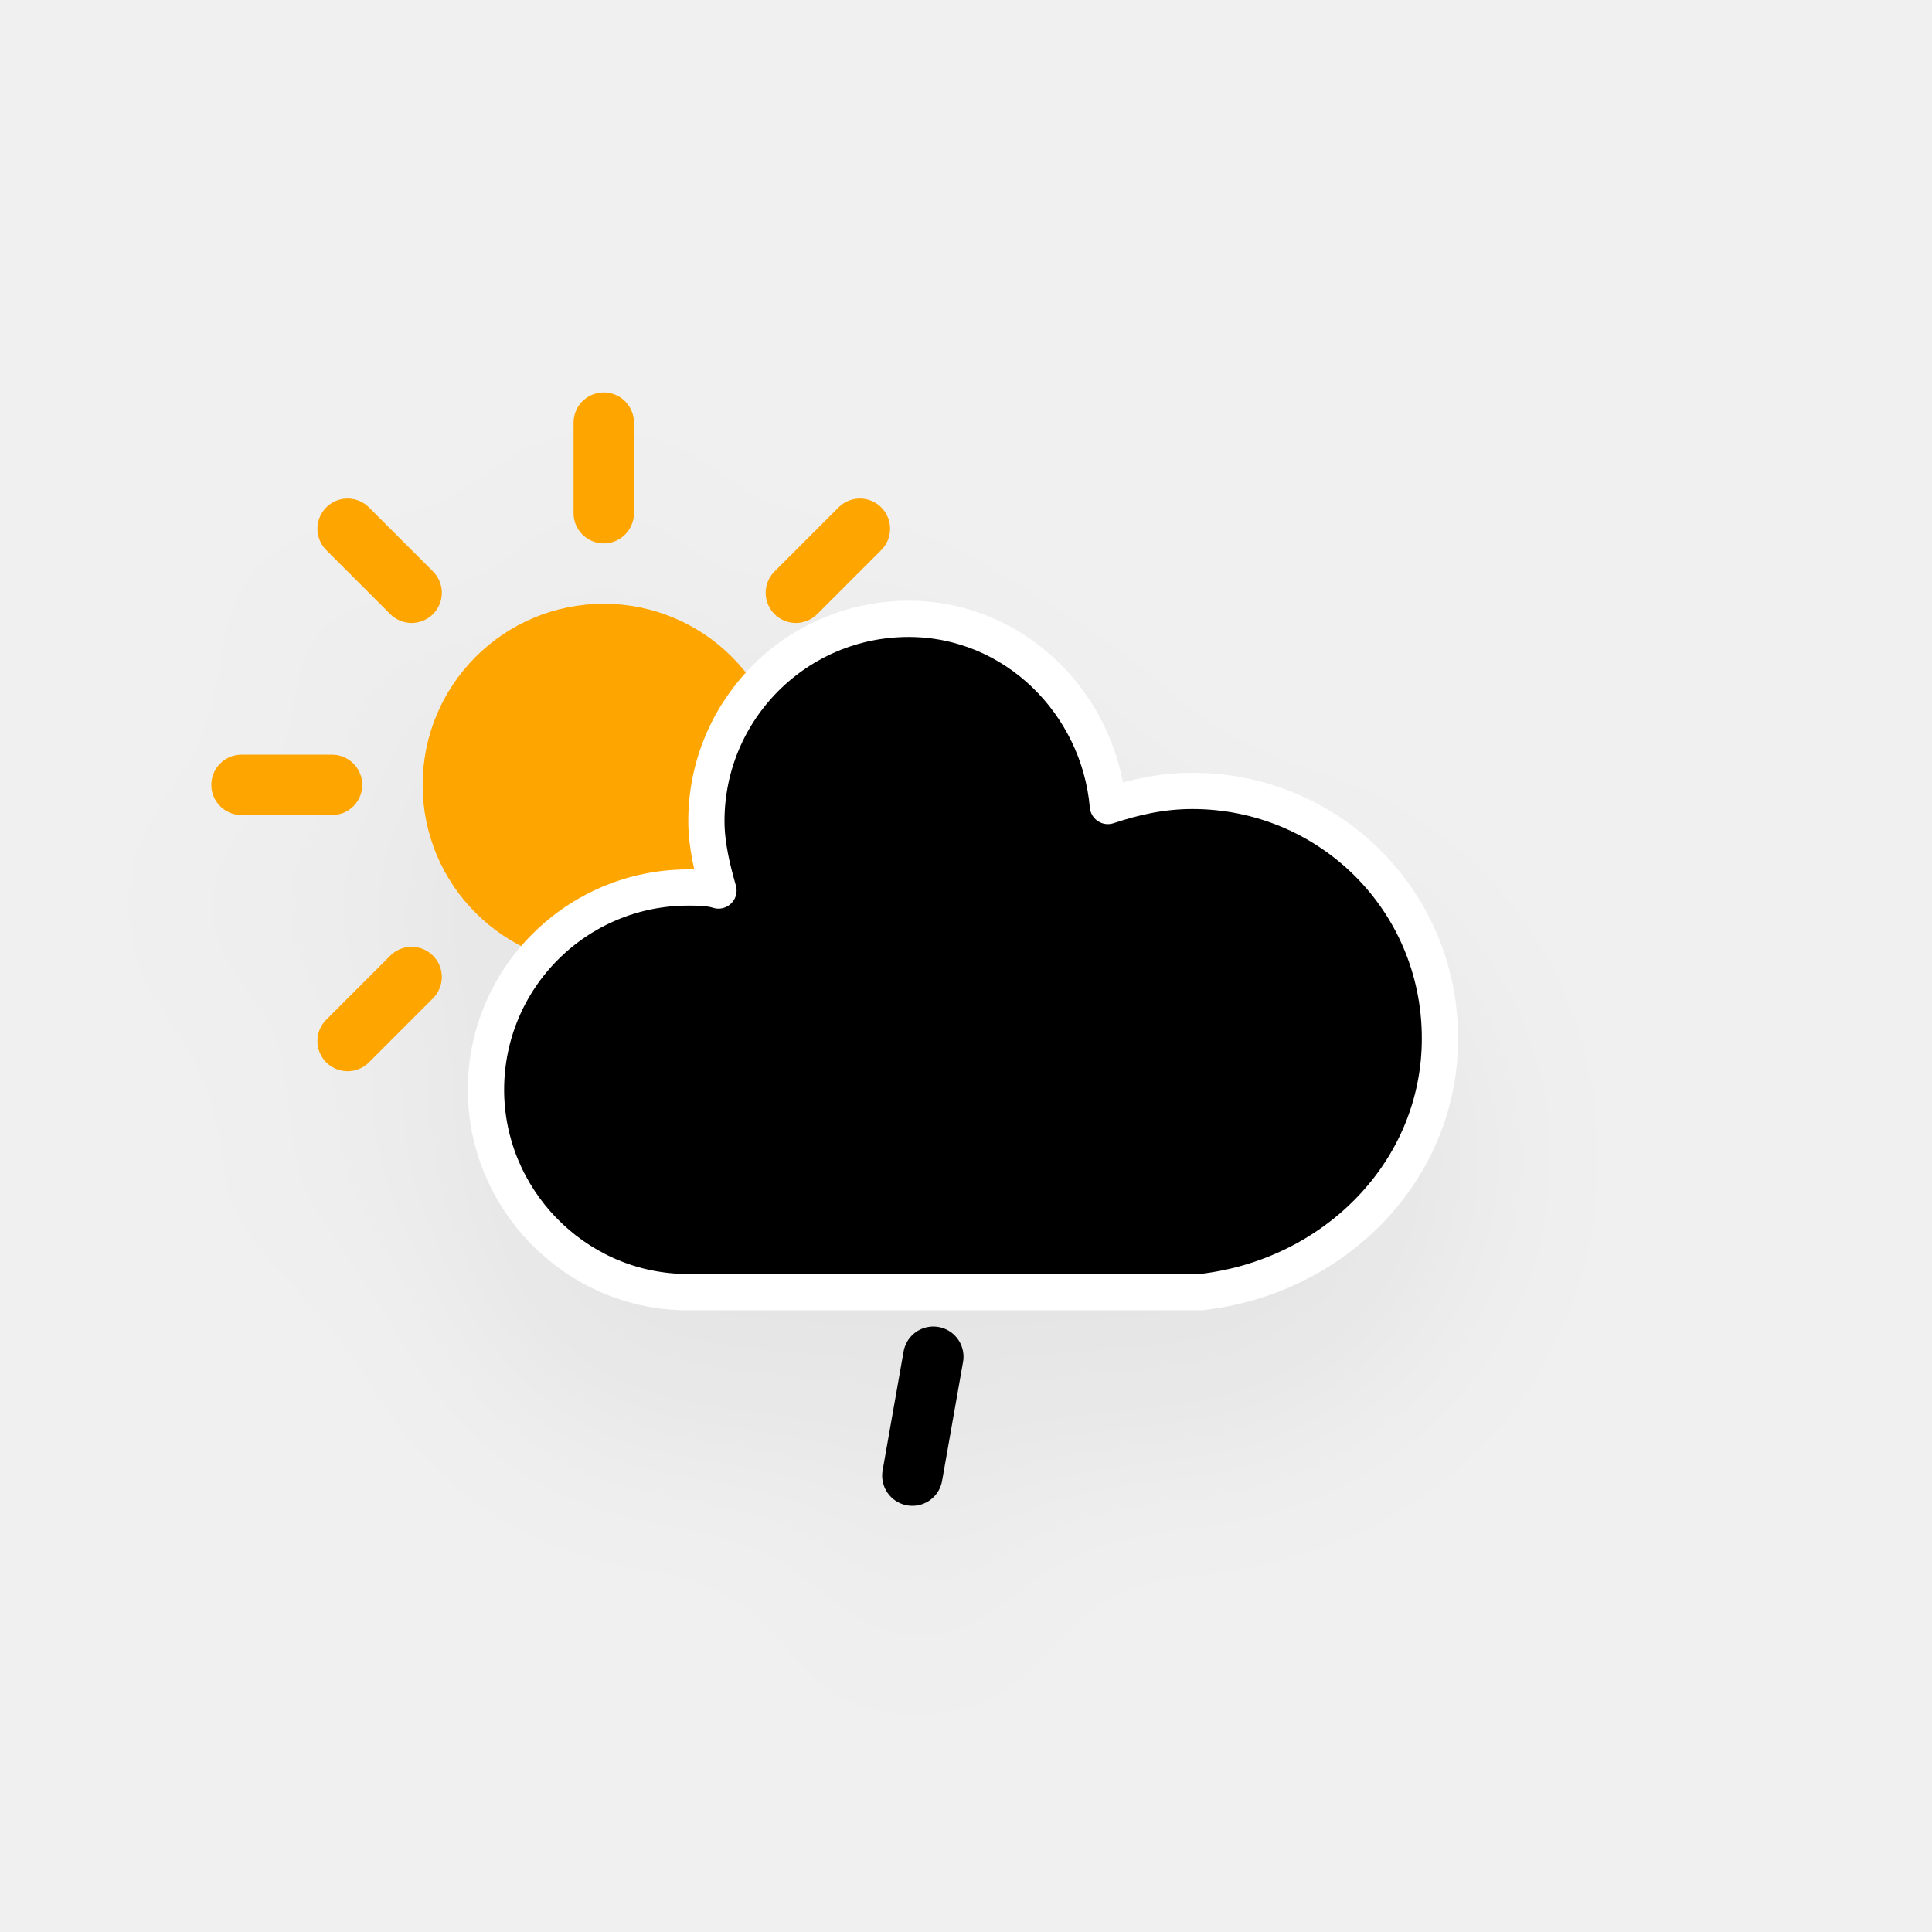
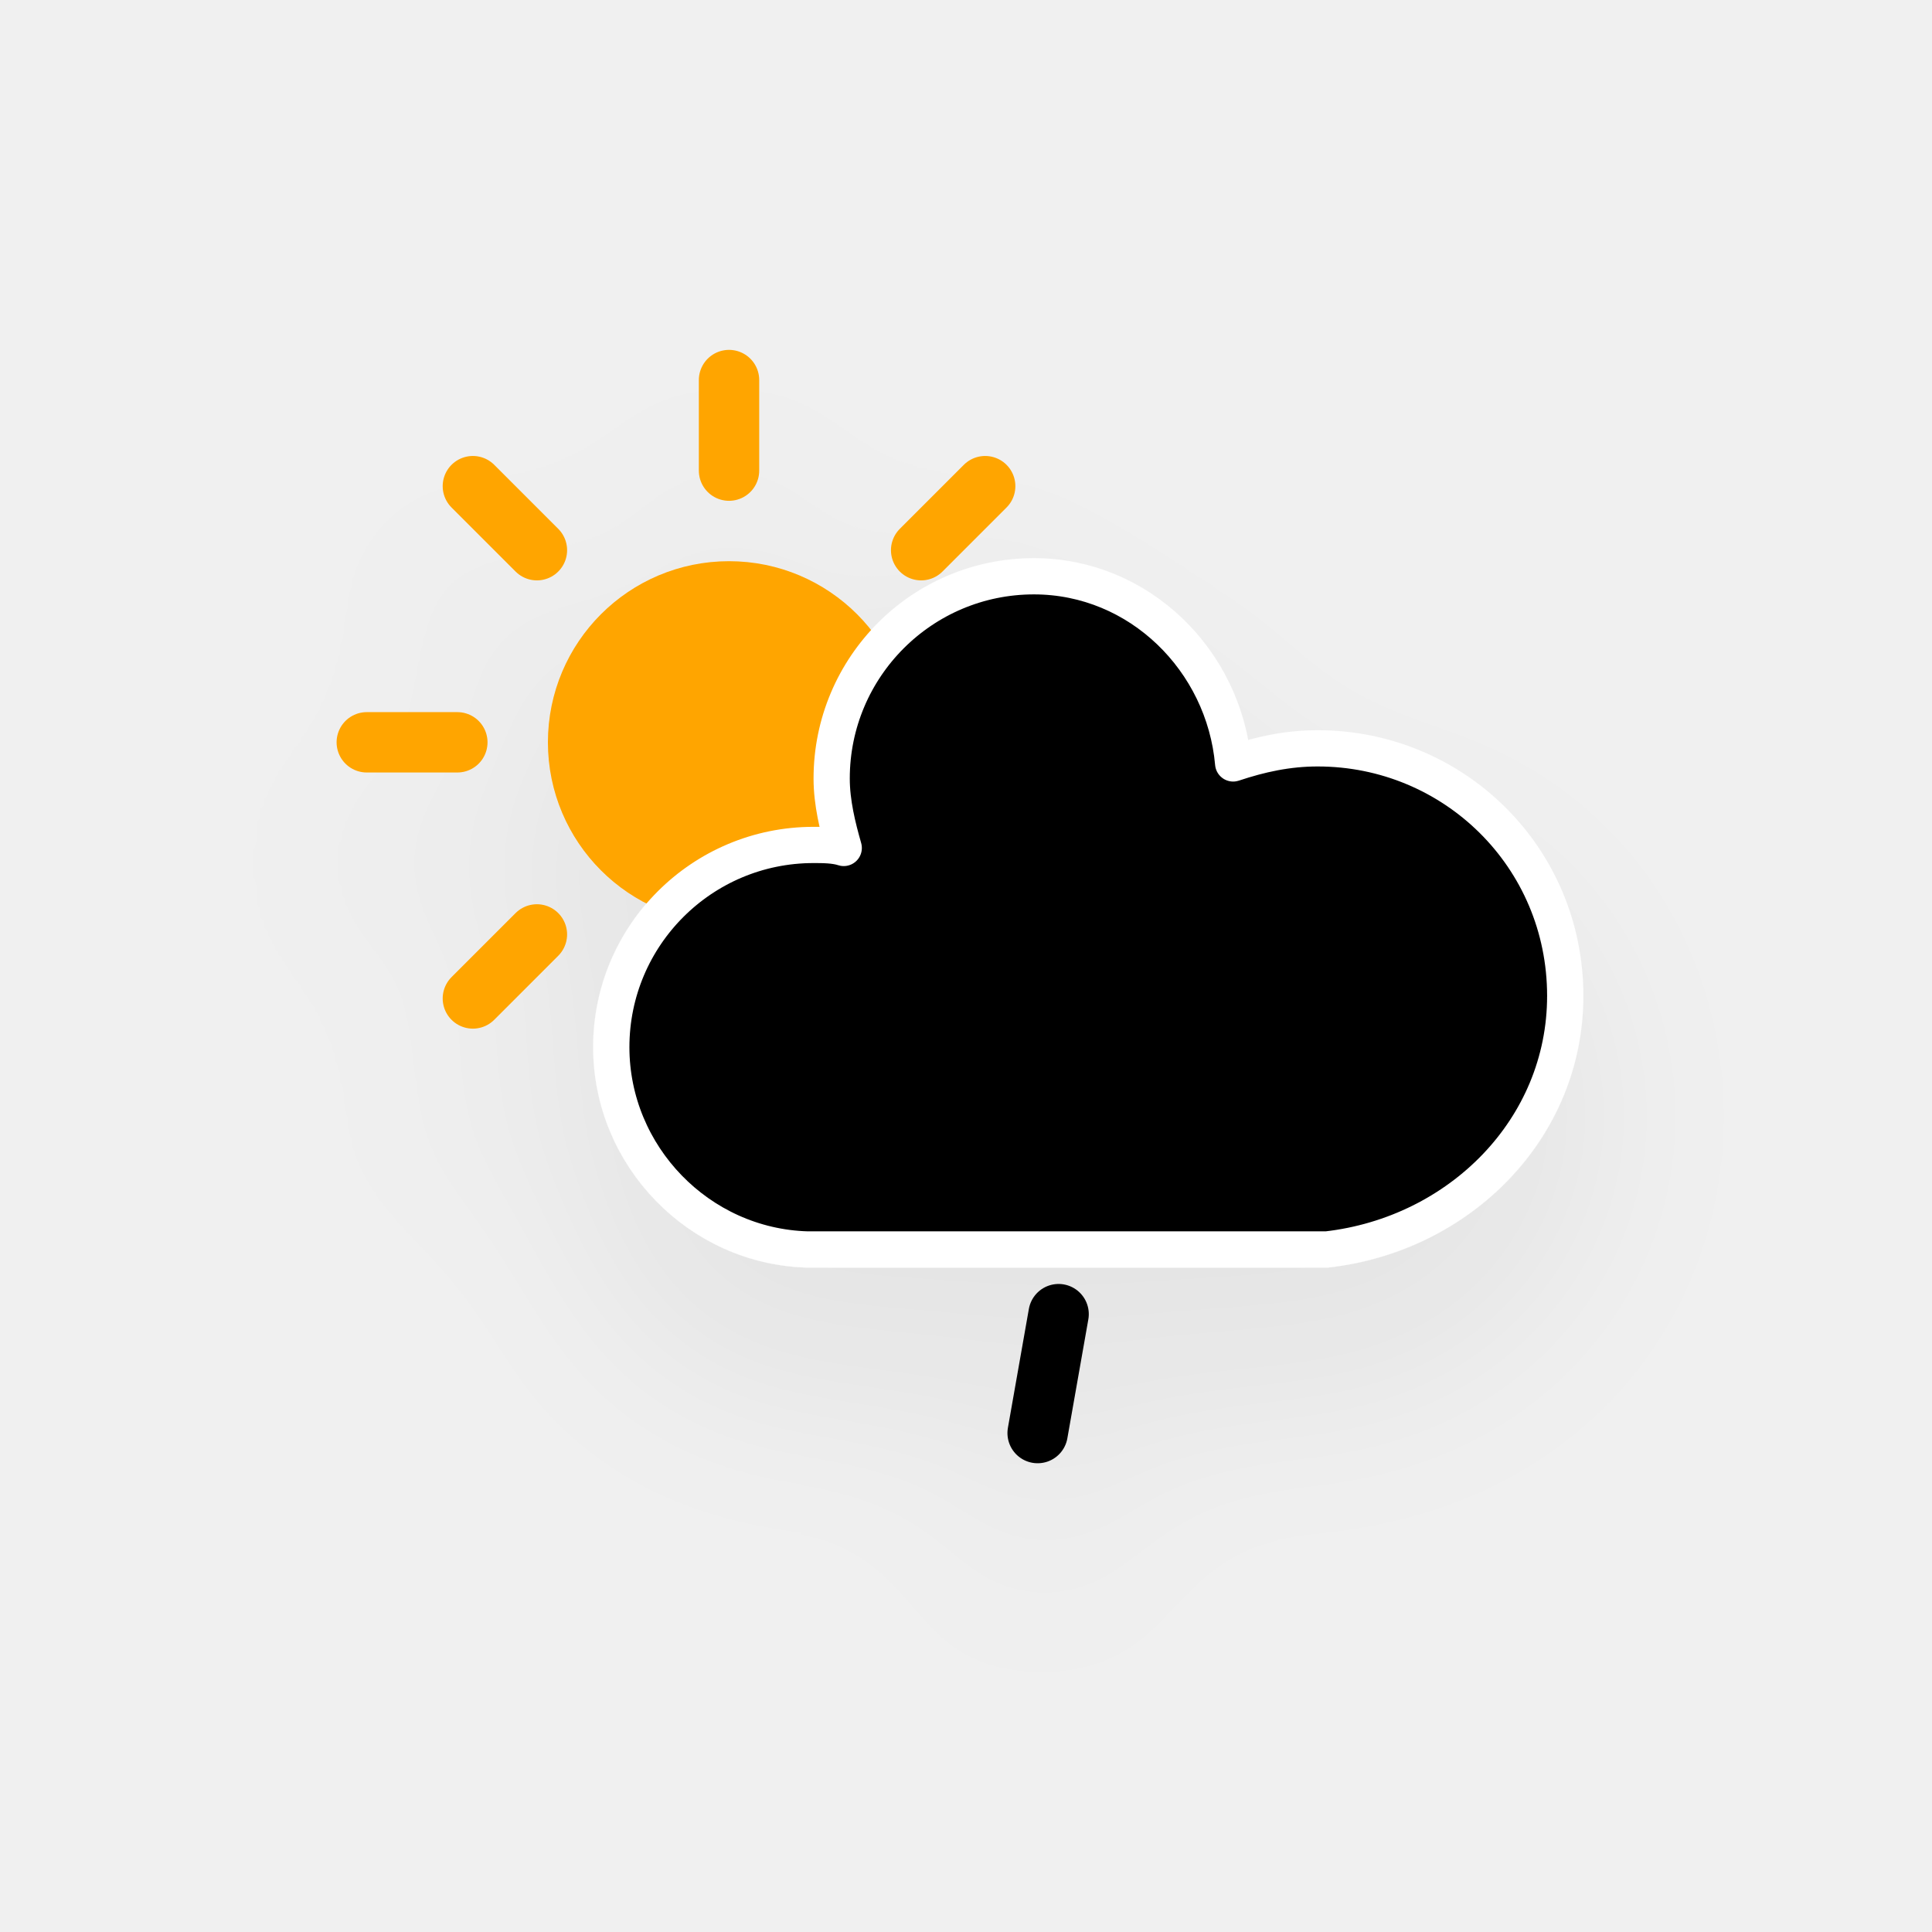
- <svg xmlns="http://www.w3.org/2000/svg" version="1.1" width="64" height="64" viewbox="0 0 64 64">
+ <svg xmlns="http://www.w3.org/2000/svg" version="1.1" width="64" height="64" viewBox="-4.15 1.41 64 64">
  <defs>
    <filter id="blur" width="200%" height="200%">
      <feGaussianBlur in="SourceAlpha" stdDeviation="3" />
      <feOffset dx="0" dy="4" result="offsetblur" />
      <feComponentTransfer>
        <feFuncA type="linear" slope="0.05" />
      </feComponentTransfer>
      <feMerge>
        <feMergeNode />
        <feMergeNode in="SourceGraphic" />
      </feMerge>
    </filter>
    <style type="text/css">
/*
** SUN
*/
@keyframes am-weather-sun {
  0% {
    -webkit-transform: rotate(0deg);
       -moz-transform: rotate(0deg);
        -ms-transform: rotate(0deg);
            transform: rotate(0deg);
  }

  100% {
    -webkit-transform: rotate(360deg);
       -moz-transform: rotate(360deg);
        -ms-transform: rotate(360deg);
            transform: rotate(360deg);
  }
}

.am-weather-sun {
  -webkit-animation-name: am-weather-sun;
     -moz-animation-name: am-weather-sun;
      -ms-animation-name: am-weather-sun;
          animation-name: am-weather-sun;
  -webkit-animation-duration: 9s;
     -moz-animation-duration: 9s;
      -ms-animation-duration: 9s;
          animation-duration: 9s;
  -webkit-animation-timing-function: linear;
     -moz-animation-timing-function: linear;
      -ms-animation-timing-function: linear;
          animation-timing-function: linear;
  -webkit-animation-iteration-count: infinite;
     -moz-animation-iteration-count: infinite;
      -ms-animation-iteration-count: infinite;
          animation-iteration-count: infinite;
}

/*
** RAIN
*/
@keyframes am-weather-rain {
  0% {
    stroke-dashoffset: 0;
  }

  100% {
    stroke-dashoffset: -100;
  }
}

.am-weather-rain-1 {
  -webkit-animation-name: am-weather-rain;
     -moz-animation-name: am-weather-rain;
      -ms-animation-name: am-weather-rain;
          animation-name: am-weather-rain;
  -webkit-animation-duration: 8s;
     -moz-animation-duration: 8s;
      -ms-animation-duration: 8s;
          animation-duration: 8s;
  -webkit-animation-timing-function: linear;
     -moz-animation-timing-function: linear;
      -ms-animation-timing-function: linear;
          animation-timing-function: linear;
  -webkit-animation-iteration-count: infinite;
     -moz-animation-iteration-count: infinite;
      -ms-animation-iteration-count: infinite;
          animation-iteration-count: infinite;
}
        </style>
  </defs>
  <g filter="url(#blur)" id="rainy-2">
    <g transform="translate(20,10)">
      <g transform="translate(0,16)">
        <g class="am-weather-sun">
          <g>
            <line fill="none" stroke="orange" stroke-linecap="round" stroke-width="2" transform="translate(0,9)" x1="0" x2="0" y1="0" y2="3" />
          </g>
          <g transform="rotate(45)">
            <line fill="none" stroke="orange" stroke-linecap="round" stroke-width="2" transform="translate(0,9)" x1="0" x2="0" y1="0" y2="3" />
          </g>
          <g transform="rotate(90)">
            <line fill="none" stroke="orange" stroke-linecap="round" stroke-width="2" transform="translate(0,9)" x1="0" x2="0" y1="0" y2="3" />
          </g>
          <g transform="rotate(135)">
            <line fill="none" stroke="orange" stroke-linecap="round" stroke-width="2" transform="translate(0,9)" x1="0" x2="0" y1="0" y2="3" />
          </g>
          <g transform="rotate(180)">
            <line fill="none" stroke="orange" stroke-linecap="round" stroke-width="2" transform="translate(0,9)" x1="0" x2="0" y1="0" y2="3" />
          </g>
          <g transform="rotate(225)">
            <line fill="none" stroke="orange" stroke-linecap="round" stroke-width="2" transform="translate(0,9)" x1="0" x2="0" y1="0" y2="3" />
          </g>
          <g transform="rotate(270)">
            <line fill="none" stroke="orange" stroke-linecap="round" stroke-width="2" transform="translate(0,9)" x1="0" x2="0" y1="0" y2="3" />
          </g>
          <g transform="rotate(315)">
            <line fill="none" stroke="orange" stroke-linecap="round" stroke-width="2" transform="translate(0,9)" x1="0" x2="0" y1="0" y2="3" />
          </g>
        </g>
        <circle cx="0" cy="0" fill="orange" r="5" stroke="orange" stroke-width="2" />
      </g>
      <g>
        <path d="M47.7,35.4c0-4.6-3.7-8.2-8.2-8.2c-1,0-1.9,0.2-2.8,0.5c-0.3-3.4-3.1-6.2-6.6-6.2c-3.7,0-6.7,3-6.7,6.7c0,0.8,0.2,1.6,0.4,2.3    c-0.3-0.1-0.7-0.1-1-0.1c-3.7,0-6.7,3-6.7,6.7c0,3.6,2.9,6.6,6.5,6.7l17.2,0C44.2,43.3,47.7,39.8,47.7,35.4z" fill="#000000" stroke="white" stroke-linejoin="round" stroke-width="1.2" transform="translate(-20,-11)" />
      </g>
    </g>
    <g transform="translate(37,45), rotate(10)">
      <line class="am-weather-rain-1" fill="none" stroke="#000000" stroke-dasharray="4,7" stroke-linecap="round" stroke-width="2" transform="translate(-6,1)" x1="0" x2="0" y1="0" y2="8" />
    </g>
  </g>
</svg>
